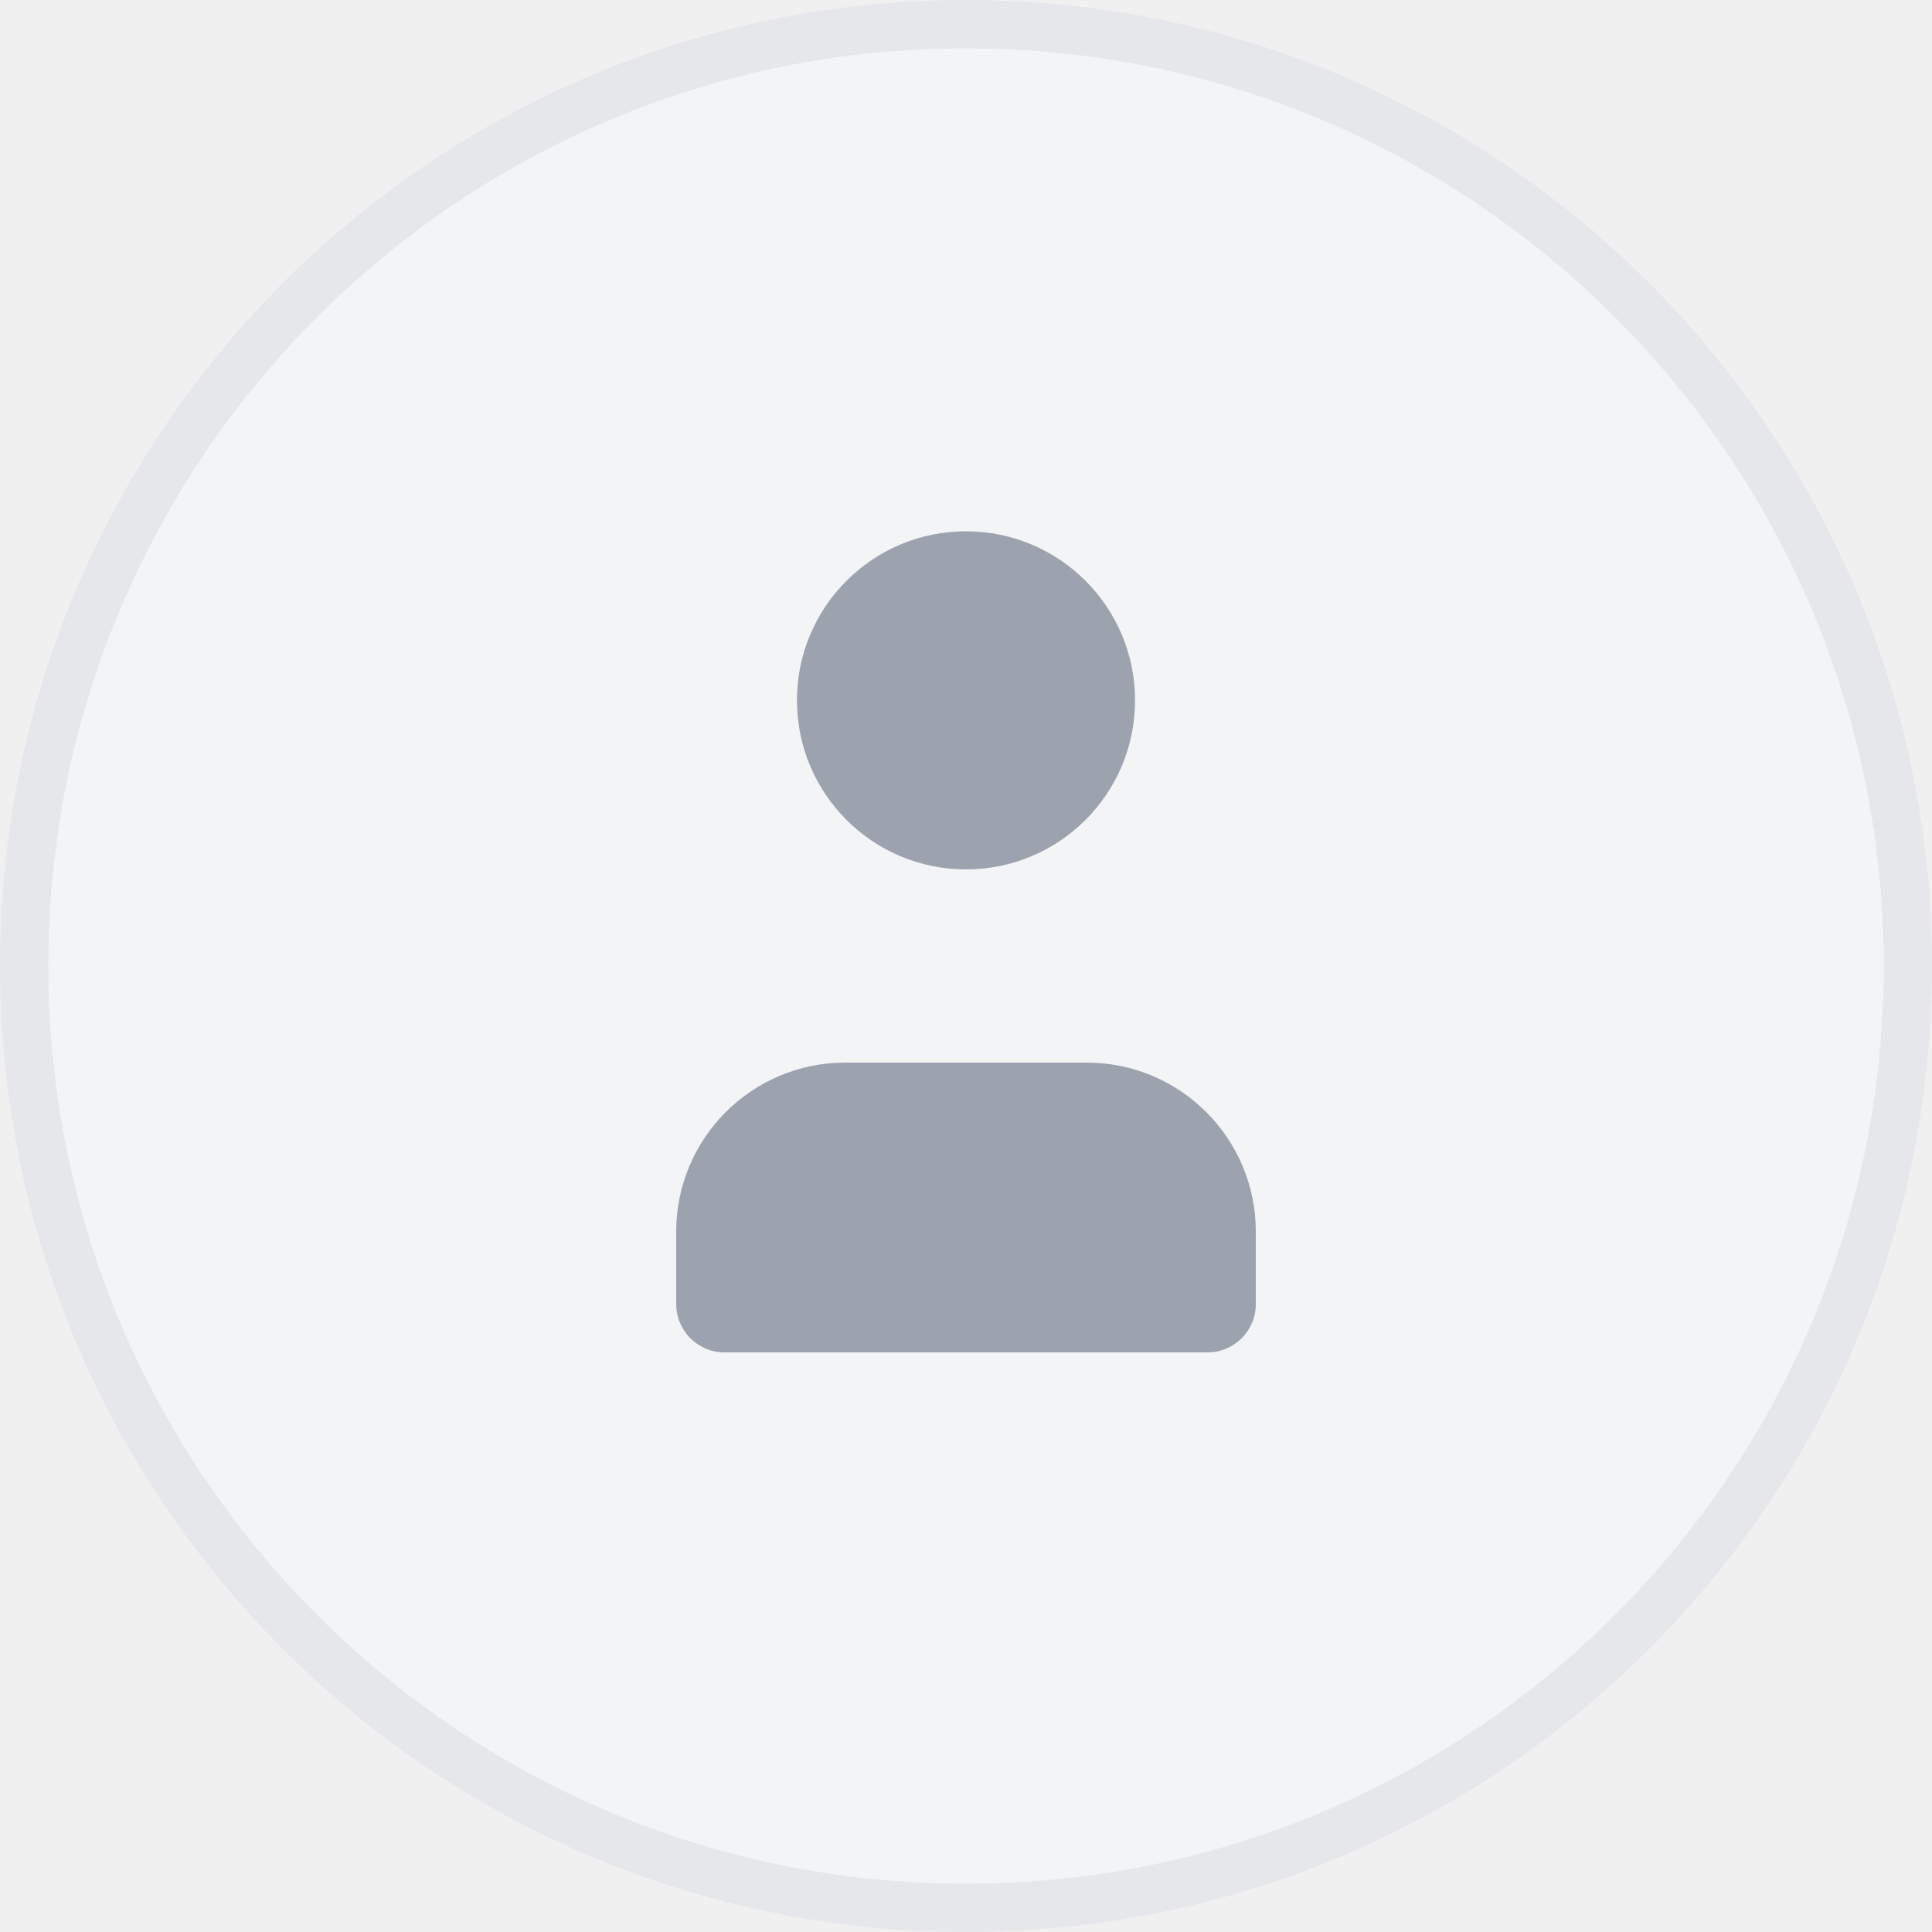
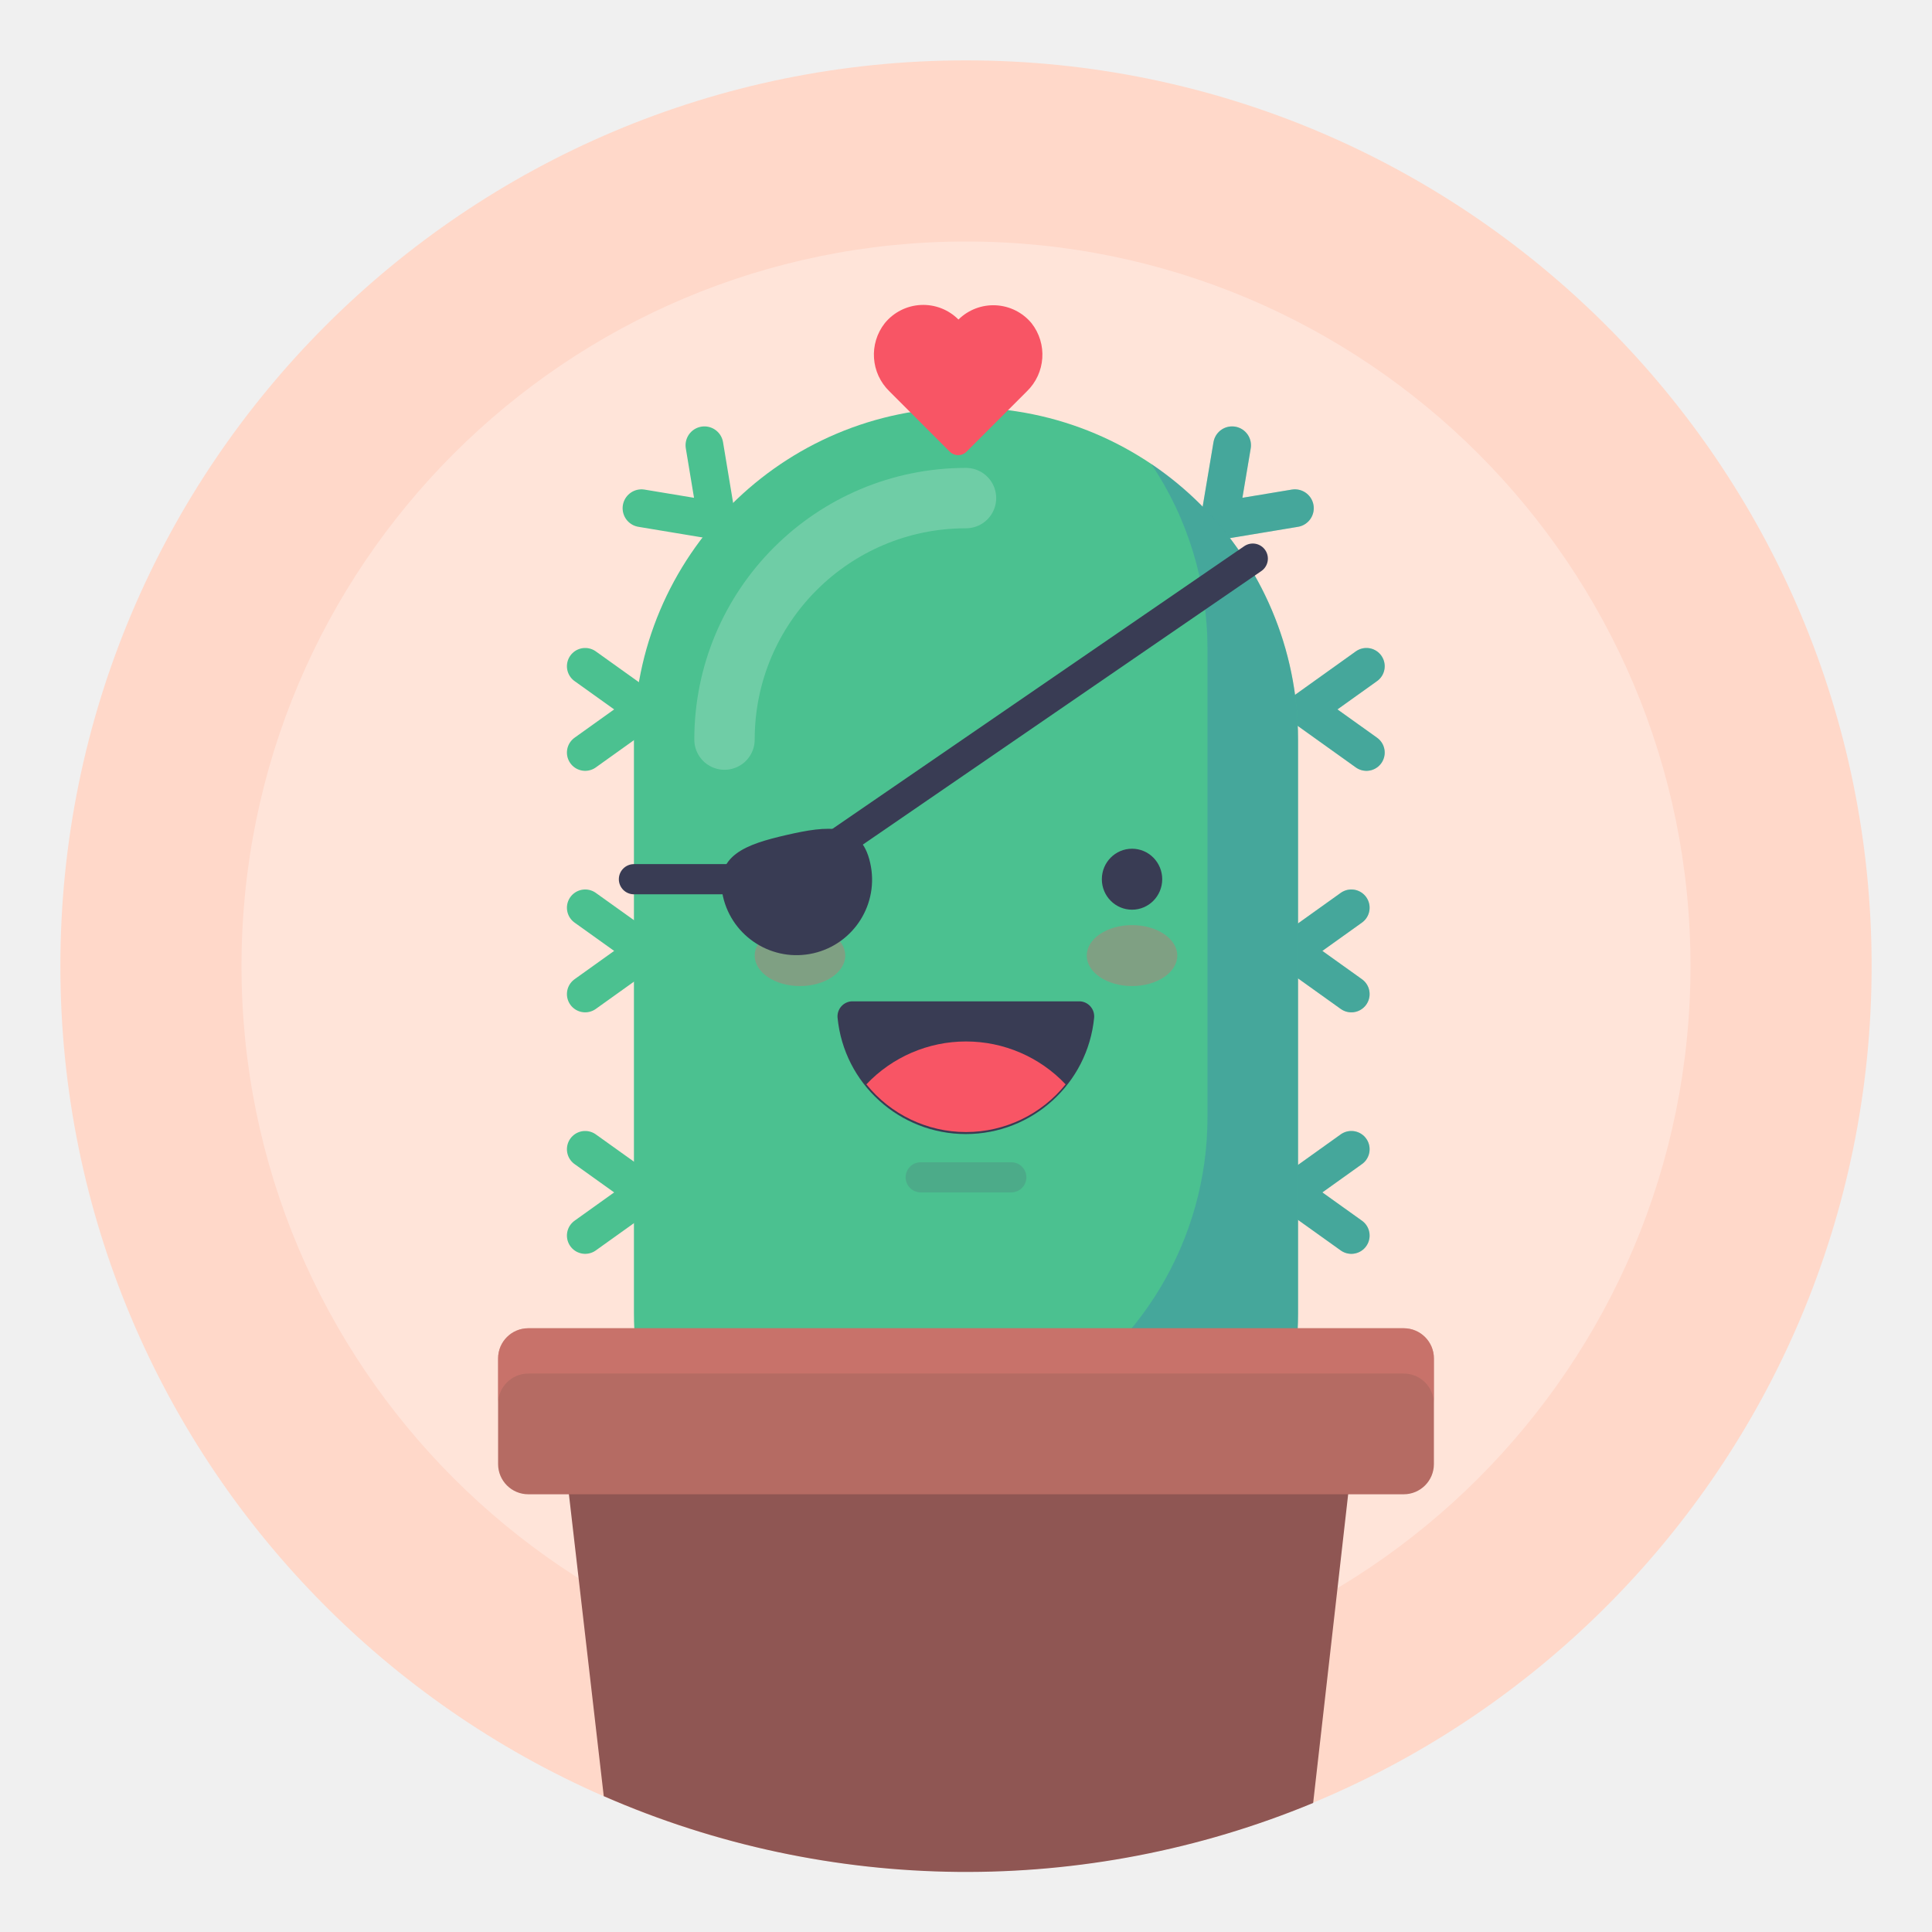
- <svg xmlns="http://www.w3.org/2000/svg" width="40" height="40" viewBox="0 0 40 40" fill="none">
-   <circle cx="20" cy="20" r="19.5" fill="#F3F4F6" stroke="#E5E7EB" />
-   <path d="M20 11C18.067 11 16.5 12.567 16.5 14.5C16.5 16.433 18.067 18 20 18C21.933 18 23.5 16.433 23.5 14.5C23.5 12.567 21.933 11 20 11Z" fill="#9CA3AF" />
-   <path d="M14 25.5C14 23.567 15.567 22 17.5 22H22.5C24.433 22 26 23.567 26 25.5V27C26 27.552 25.552 28 25 28H15C14.448 28 14 27.552 14 27V25.5Z" fill="#9CA3AF" />
+ <svg xmlns="http://www.w3.org/2000/svg" width="800px" height="800px" viewBox="0 0 128 128" data-name="Layer 1" id="Layer_1">
+   <defs>
+     <style>.cls-1{fill:#ffd8c9;}.cls-2{fill:#ffffff;}.cls-15,.cls-2,.cls-5,.cls-6,.cls-9{opacity:0.3;}.cls-16,.cls-17,.cls-3,.cls-4,.cls-5,.cls-6,.cls-8{fill:none;stroke-linecap:round;}.cls-3,.cls-4{stroke:#4bc190;}.cls-16,.cls-17,.cls-3,.cls-4,.cls-5,.cls-6{stroke-linejoin:round;}.cls-3,.cls-5{stroke-width:2.42px;}.cls-4,.cls-6{stroke-width:2.5px;}.cls-5,.cls-6{stroke:#356cb6;}.cls-7{fill:#4bc190;}.cls-8{stroke:#ffffff;stroke-miterlimit:10;stroke-width:4px;}.cls-17,.cls-8{opacity:0.2;}.cls-9{fill:#356cb6;}.cls-10,.cls-15{fill:#f85565;}.cls-11{fill:#8f5653;}.cls-12{fill:#b56b63;}.cls-13{fill:#db7a72;opacity:0.5;}.cls-14{fill:#393c54;}.cls-16{stroke:#393c54;}.cls-16,.cls-17{stroke-width:2px;}.cls-17{stroke:#515570;}</style>
+   </defs>
+   <circle class="cls-1" cx="64" cy="64" r="60" />
+   <circle class="cls-2" cx="64" cy="64" r="48" />
+   <polyline class="cls-3" points="38.77 76.14 42.77 79 38.77 81.86" />
+   <polyline class="cls-3" points="38.77 60.14 42.77 63 38.77 65.86" />
+   <polyline class="cls-3" points="38.77 44.14 42.77 47 38.77 49.86" />
+   <polyline class="cls-4" points="46.67 29.5 47.5 34.5 42.5 33.67" />
+   <polyline class="cls-3" points="89.53 76.14 85.53 79 89.53 81.86" />
+   <polyline class="cls-3" points="89.53 60.14 85.53 63 89.53 65.86" />
+   <polyline class="cls-3" points="90.53 44.14 86.53 47 90.53 49.86" />
+   <polyline class="cls-4" points="81.63 29.5 80.79 34.5 85.79 33.67" />
+   <polyline class="cls-5" points="89.53 76.14 85.53 79 89.53 81.86" />
+   <polyline class="cls-5" points="89.53 60.14 85.53 63 89.53 65.86" />
+   <polyline class="cls-5" points="90.53 44.14 86.53 47 90.53 49.86" />
+   <polyline class="cls-6" points="81.63 29.5 80.79 34.5 85.79 33.67" />
+   <path class="cls-7" d="M64,109A22,22,0,0,1,42,87V49a22,22,0,0,1,44,0V87A22,22,0,0,1,64,109Z" />
+   <path class="cls-8" d="M48,49A16,16,0,0,1,64,33" />
+   <path class="cls-9" d="M76.27,30.73A22,22,0,0,1,80,43V74A22,22,0,0,1,45.73,92.27,22,22,0,0,0,64,102c12.15,0,22-2.85,22-15V49A22,22,0,0,0,76.27,30.73Z" />
+   <path class="cls-10" d="M63.5,21.17a3.29,3.29,0,0,0-4.88.24,3.38,3.38,0,0,0,.31,4.52l4,4a.78.78,0,0,0,1.1,0l4-4a3.38,3.38,0,0,0,.31-4.52A3.29,3.29,0,0,0,63.5,21.17Z" />
+   <path class="cls-11" d="M40,119a60,60,0,0,0,47,.45L90,93H37Z" />
+   <rect class="cls-12" height="11" rx="2" width="62" x="33" y="88" />
+   <path class="cls-13" d="M93,88H35a2,2,0,0,0-2,2v3a2,2,0,0,1,2-2H93a2,2,0,0,1,2,2V90A2,2,0,0,0,93,88Z" />
+   <path class="cls-14" d="M71.55,66.34a1,1,0,0,1,.94,1.08,8.54,8.54,0,0,1-17,0,1,1,0,0,1,.94-1.08Z" />
+   <path class="cls-10" d="M64,69a9.08,9.08,0,0,0-6.6,2.84,8.47,8.47,0,0,0,13.2,0A9.08,9.08,0,0,0,64,69Z" />
+   <ellipse class="cls-15" cx="53" cy="63.31" rx="3" ry="2.02" />
+   <ellipse class="cls-15" cx="75" cy="63.31" rx="3" ry="2.02" />
+   <ellipse class="cls-14" cx="75" cy="58.25" rx="2" ry="2.02" />
+   <path class="cls-14" d="M57.65,57.16c-.61-2.73-2.84-2.46-5.54-1.84s-4.82,1.35-4.21,4.08a5,5,0,1,0,9.75-2.24Z" />
+   <line class="cls-16" x1="55" x2="83" y1="56.23" y2="37.01" />
+   <line class="cls-16" x1="49" x2="42" y1="58.25" y2="58.25" />
+   <line class="cls-17" x1="61" x2="67" y1="78" y2="78" />
</svg>
